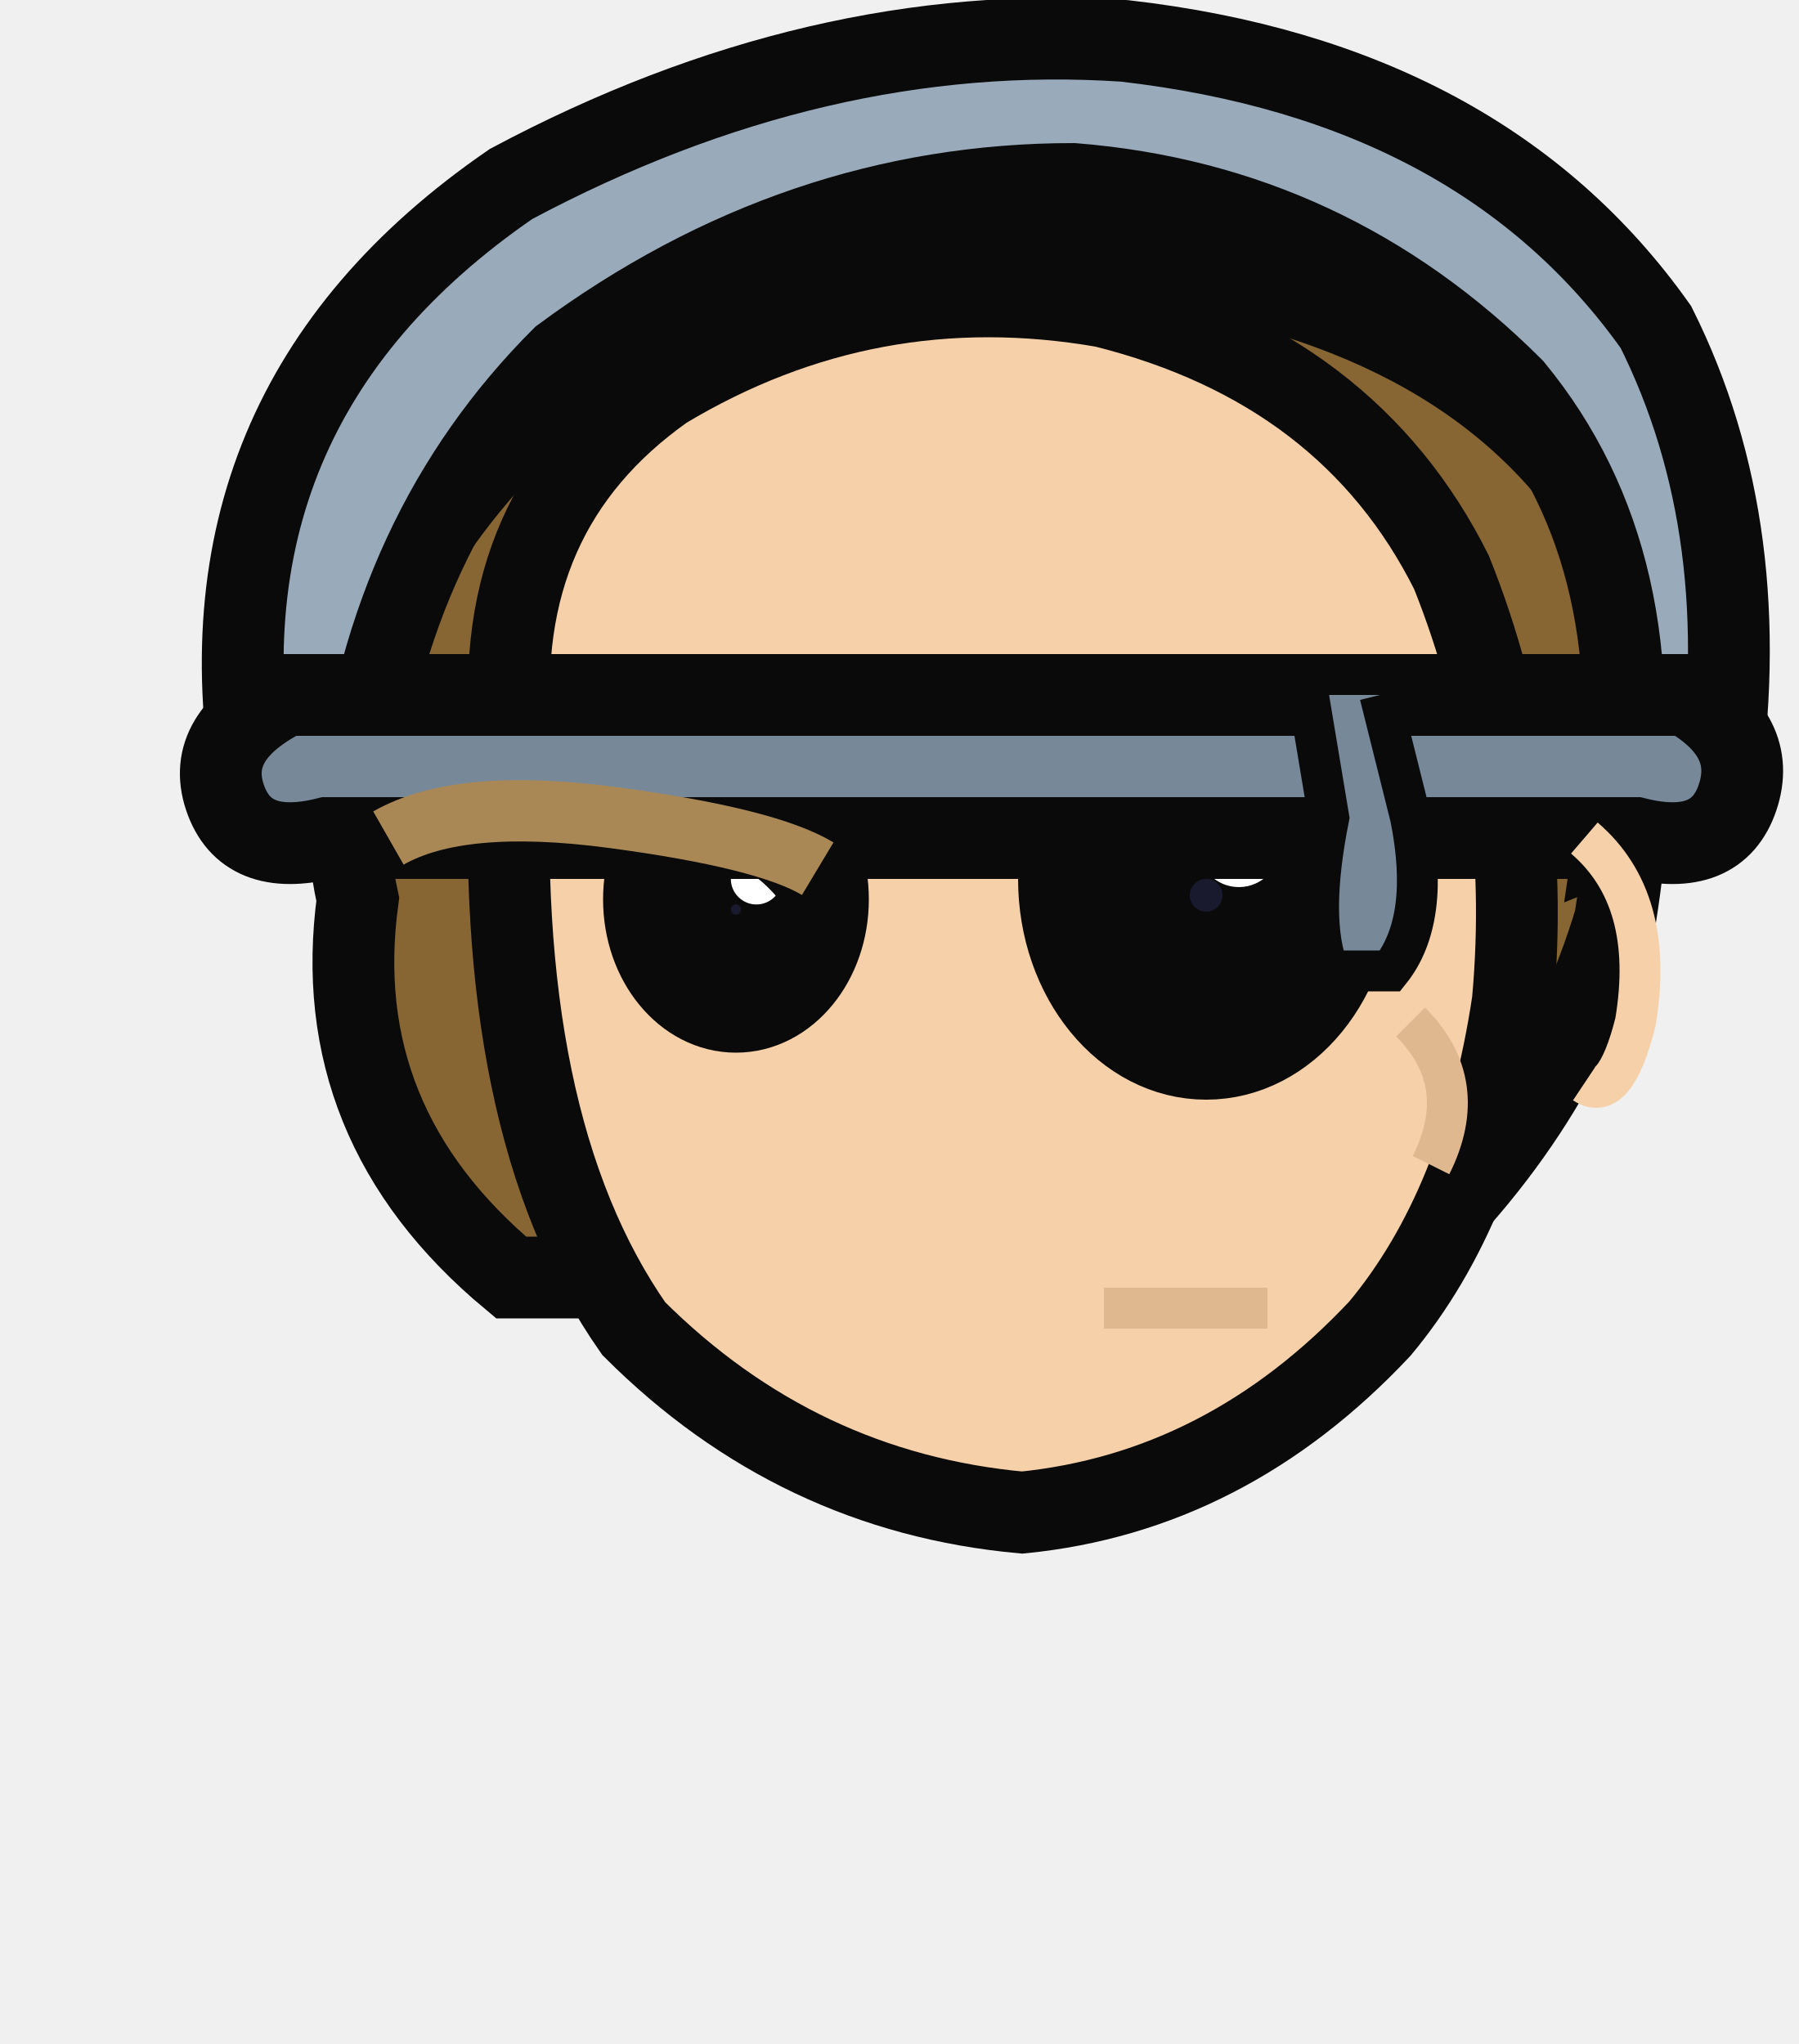
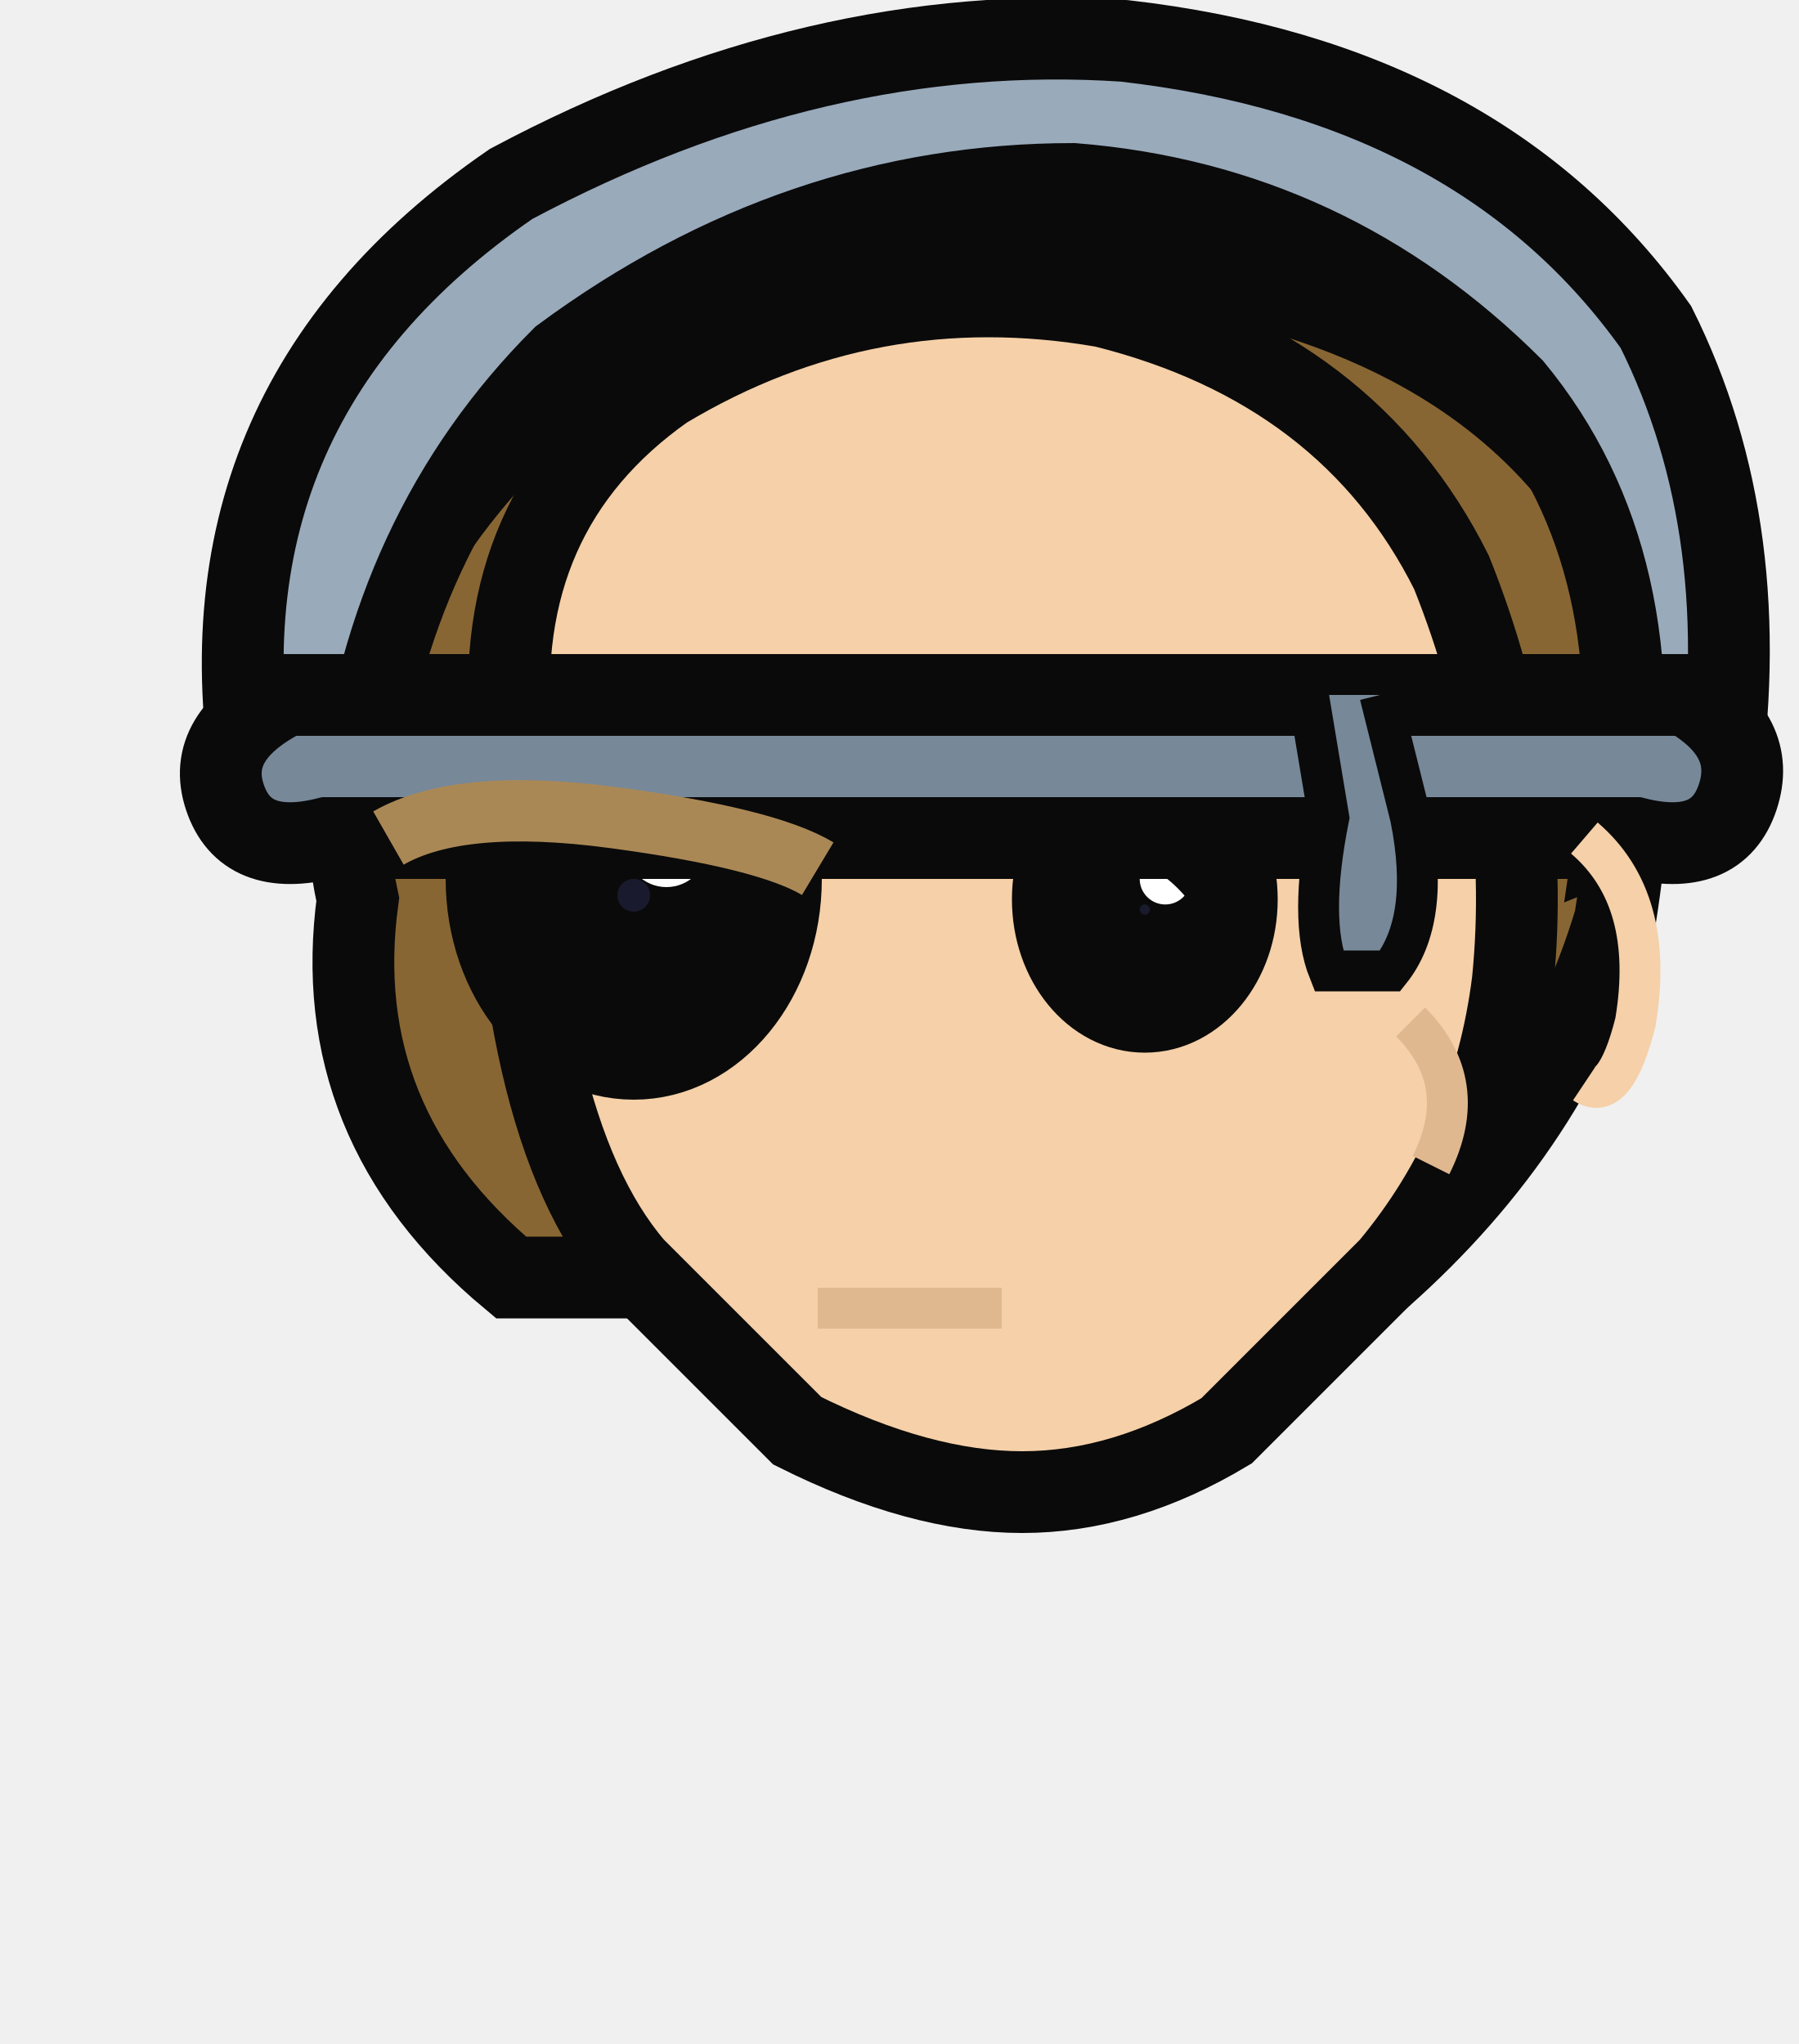
<svg xmlns="http://www.w3.org/2000/svg" viewBox="0 0 176 200" width="176" height="200">
  <path d="M 35,88 Q 30,65 48,45 Q 70,28 105,25 Q 140,28 155,48 Q 162,65 158,90 Q 152,110 135,125 L 50,125 Q 32,110 35,88 Z" fill="#886633" stroke="#0a0a0a" stroke-width="8" />
-   <path d="M 50,72 Q 48,50 65,38 Q 85,26 108,30 Q 132,36 142,56 Q 150,76 148,98 Q 145,118 135,130 Q 120,146 100,148 Q 78,146 62,130 Q 48,110 50,72 Z" fill="#f5d0a8" stroke="#0a0a0a" stroke-width="8" />
-   <ellipse cx="72" cy="88" rx="9.0" ry="11.0" fill="#ffffff" stroke="#0a0a0a" stroke-width="8" />
-   <circle cx="72" cy="89.0" r="7.0" fill="#667788" stroke="#0a0a0a" stroke-width="4" />
-   <circle cx="72" cy="89.0" r="3.5" fill="#1a1a2e" stroke="#0a0a0a" stroke-width="8" />
-   <circle cx="74.0" cy="86.0" r="2.5" fill="#ffffff" stroke="none" stroke-width="8" />
-   <path d="M 63.0,86.0 Q 72,74.0 81.0,86.0" fill="none" stroke="#0a0a0a" stroke-width="10" />
-   <ellipse cx="118" cy="86" rx="14.4" ry="17.6" fill="#ffffff" stroke="#0a0a0a" stroke-width="8" />
-   <circle cx="118" cy="87.6" r="11.2" fill="#667788" stroke="#0a0a0a" stroke-width="4" />
-   <circle cx="118" cy="87.6" r="5.6" fill="#1a1a2e" stroke="#0a0a0a" stroke-width="8" />
-   <circle cx="121.2" cy="82.8" r="4.0" fill="#ffffff" stroke="none" stroke-width="8" />
-   <path d="M 103.6,82.8 Q 118,63.6 132.4,82.8" fill="none" stroke="#0a0a0a" stroke-width="10" />
+   <path d="M 50,72 Q 48,50 65,38 Q 85,26 108,30 Q 132,36 142,56 Q 150,76 148,96 Q 146,112 136,124 L 120,140 Q 110,146 100,146 Q 90,146 78,140 L 62,124 Q 50,110 50,72 Z" fill="#f5d0a8" stroke="#0a0a0a" stroke-width="8" />
+   <ellipse cx="62" cy="86" rx="14.4" ry="17.6" fill="#ffffff" stroke="#0a0a0a" stroke-width="8" />
+   <circle cx="62" cy="87.6" r="11.2" fill="#667788" stroke="#0a0a0a" stroke-width="4" />
+   <circle cx="62" cy="87.6" r="5.6" fill="#1a1a2e" stroke="#0a0a0a" stroke-width="8" />
+   <circle cx="65.2" cy="82.8" r="4.0" fill="#ffffff" stroke="none" stroke-width="8" />
+   <path d="M 47.6,82.8 Q 62,63.6 76.4,82.8" fill="none" stroke="#0a0a0a" stroke-width="10" />
+   <ellipse cx="112" cy="88" rx="9.0" ry="11.0" fill="#ffffff" stroke="#0a0a0a" stroke-width="8" />
+   <circle cx="112" cy="89.0" r="7.0" fill="#667788" stroke="#0a0a0a" stroke-width="4" />
+   <circle cx="112" cy="89.0" r="3.5" fill="#1a1a2e" stroke="#0a0a0a" stroke-width="8" />
+   <circle cx="114.0" cy="86.0" r="2.5" fill="#ffffff" stroke="none" stroke-width="8" />
+   <path d="M 103.0,86.0 Q 112,74.0 121.0,86.0" fill="none" stroke="#0a0a0a" stroke-width="10" />
  <path d="M 138,100 Q 144,106 140,114" fill="none" stroke="#e0b890" stroke-width="4" />
-   <line x1="108" y1="128" x2="124" y2="128" stroke="#e0b890" stroke-width="4" />
-   <path d="M 58,76 Q 72,70 86,76" fill="none" stroke="#886633" stroke-width="10" />
-   <path d="M 106,74 Q 122,68 136,74" fill="none" stroke="#886633" stroke-width="10" />
+   <line x1="80" y1="128" x2="98" y2="128" stroke="#e0b890" stroke-width="4" />
+   <path d="M 46,72 Q 60,66 76,72" fill="none" stroke="#886633" stroke-width="10" />
+   <path d="M 98,74 Q 112,68 128,74" fill="none" stroke="#886633" stroke-width="10" />
  <path d="M 25,78 Q 18,40 50,18 Q 80,2 110,4 Q 145,8 162,32 Q 172,52 168,78 L 158,82 Q 162,55 148,38 Q 130,20 105,18 Q 78,18 55,35 Q 38,52 35,78 Z" fill="#99aabb" stroke="#0a0a0a" stroke-width="8" />
  <path d="M 22,78 Q 20,72 28,68 L 165,68 Q 172,72 170,78 Q 168,84 160,82 L 32,82 Q 24,84 22,78 Z" fill="#778899" stroke="#0a0a0a" stroke-width="8" />
  <path d="M 135,68 L 138,80 Q 140,90 136,95 L 130,95 Q 128,90 130,80 L 128,68" fill="#778899" stroke="#0a0a0a" stroke-width="4" />
  <path d="M 38,82 Q 45,78 60,80 Q 75,82 80,85" fill="none" stroke="#aa8855" stroke-width="6" />
  <path d="M 155,82 Q 162,88 160,100 Q 158,108 155,106" fill="none" stroke="#f5d0a8" stroke-width="4" />
</svg>
